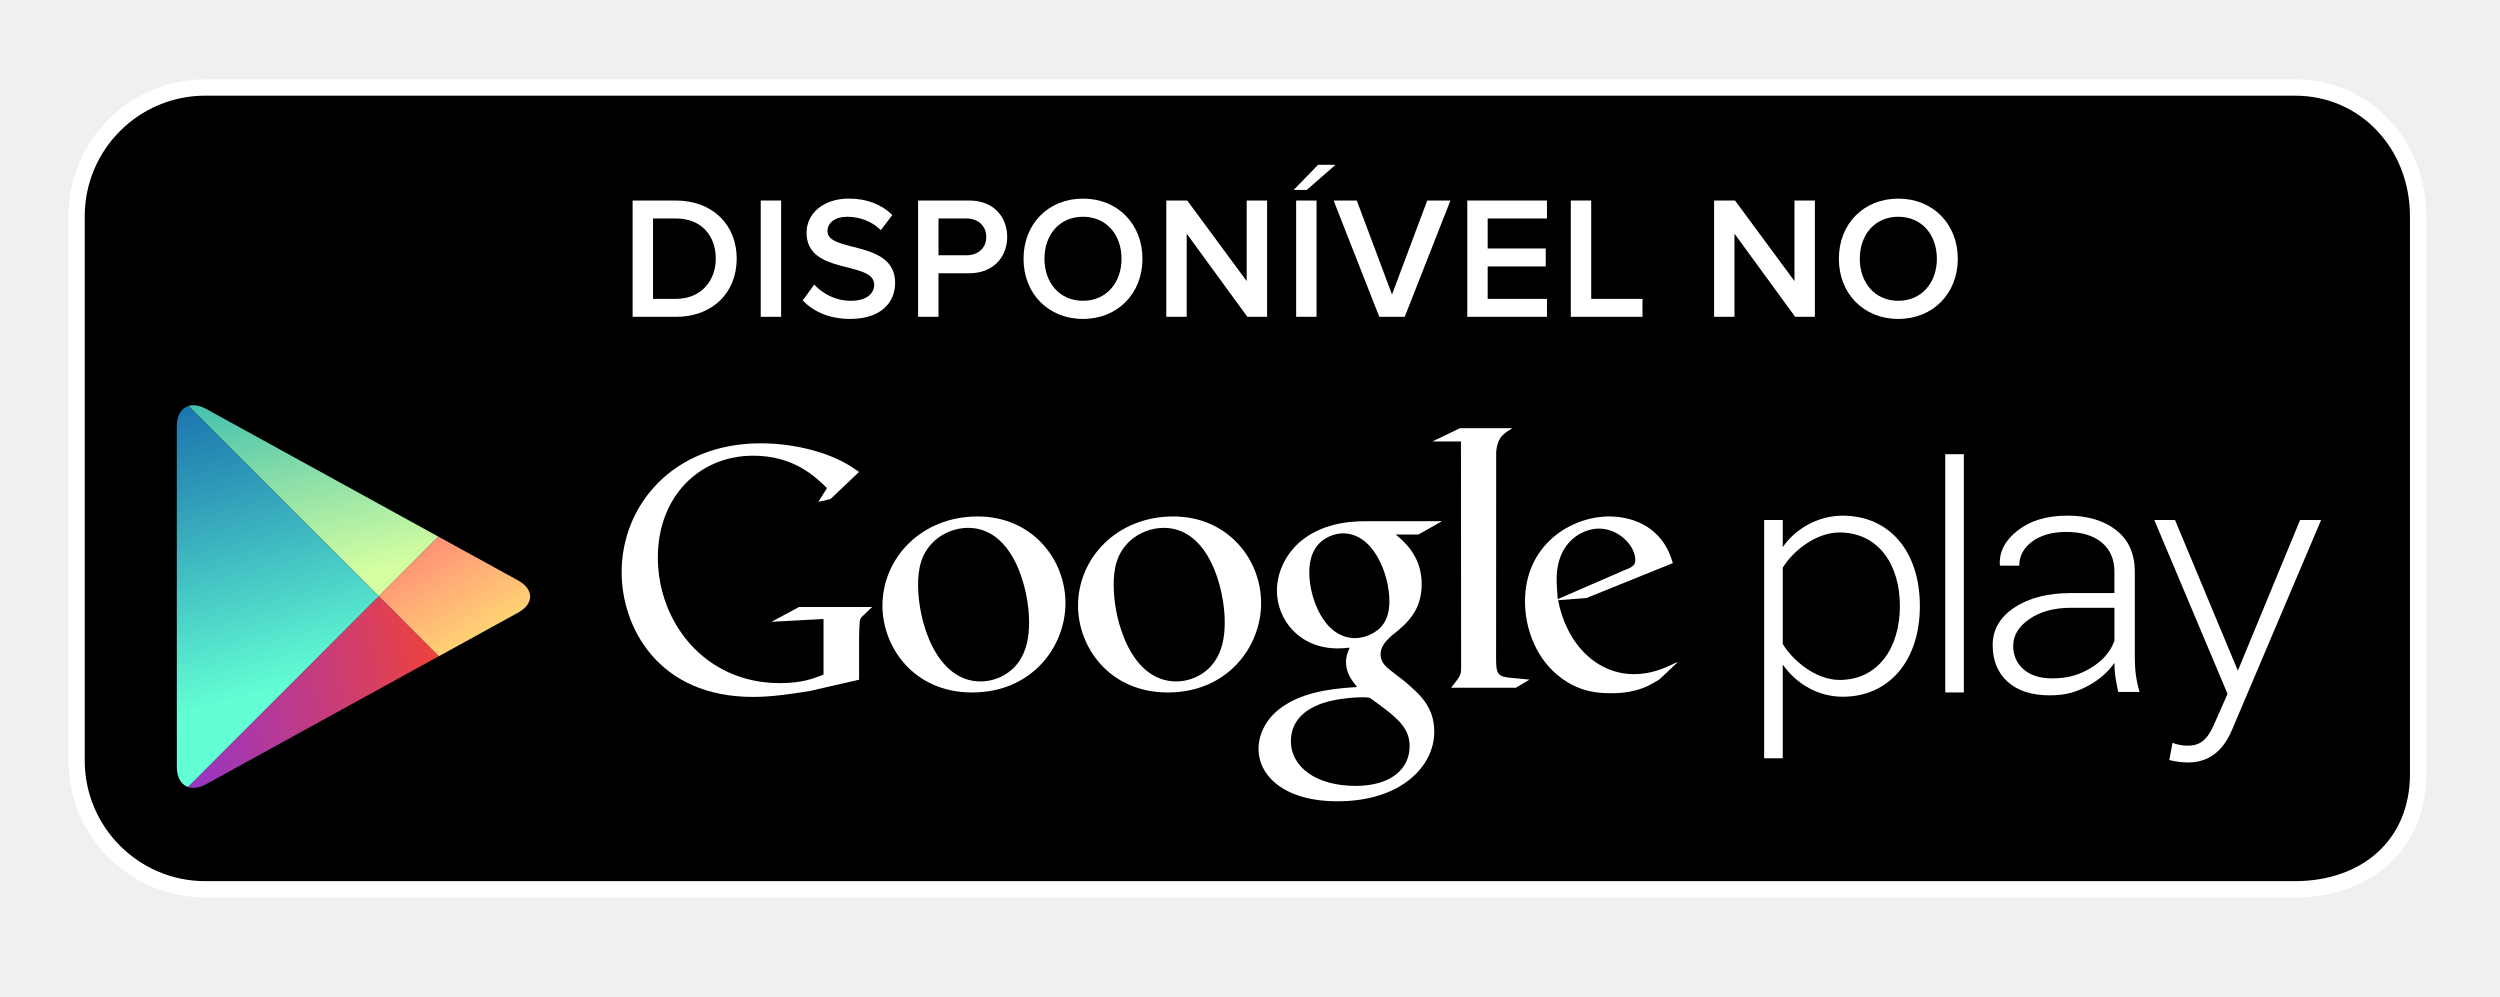
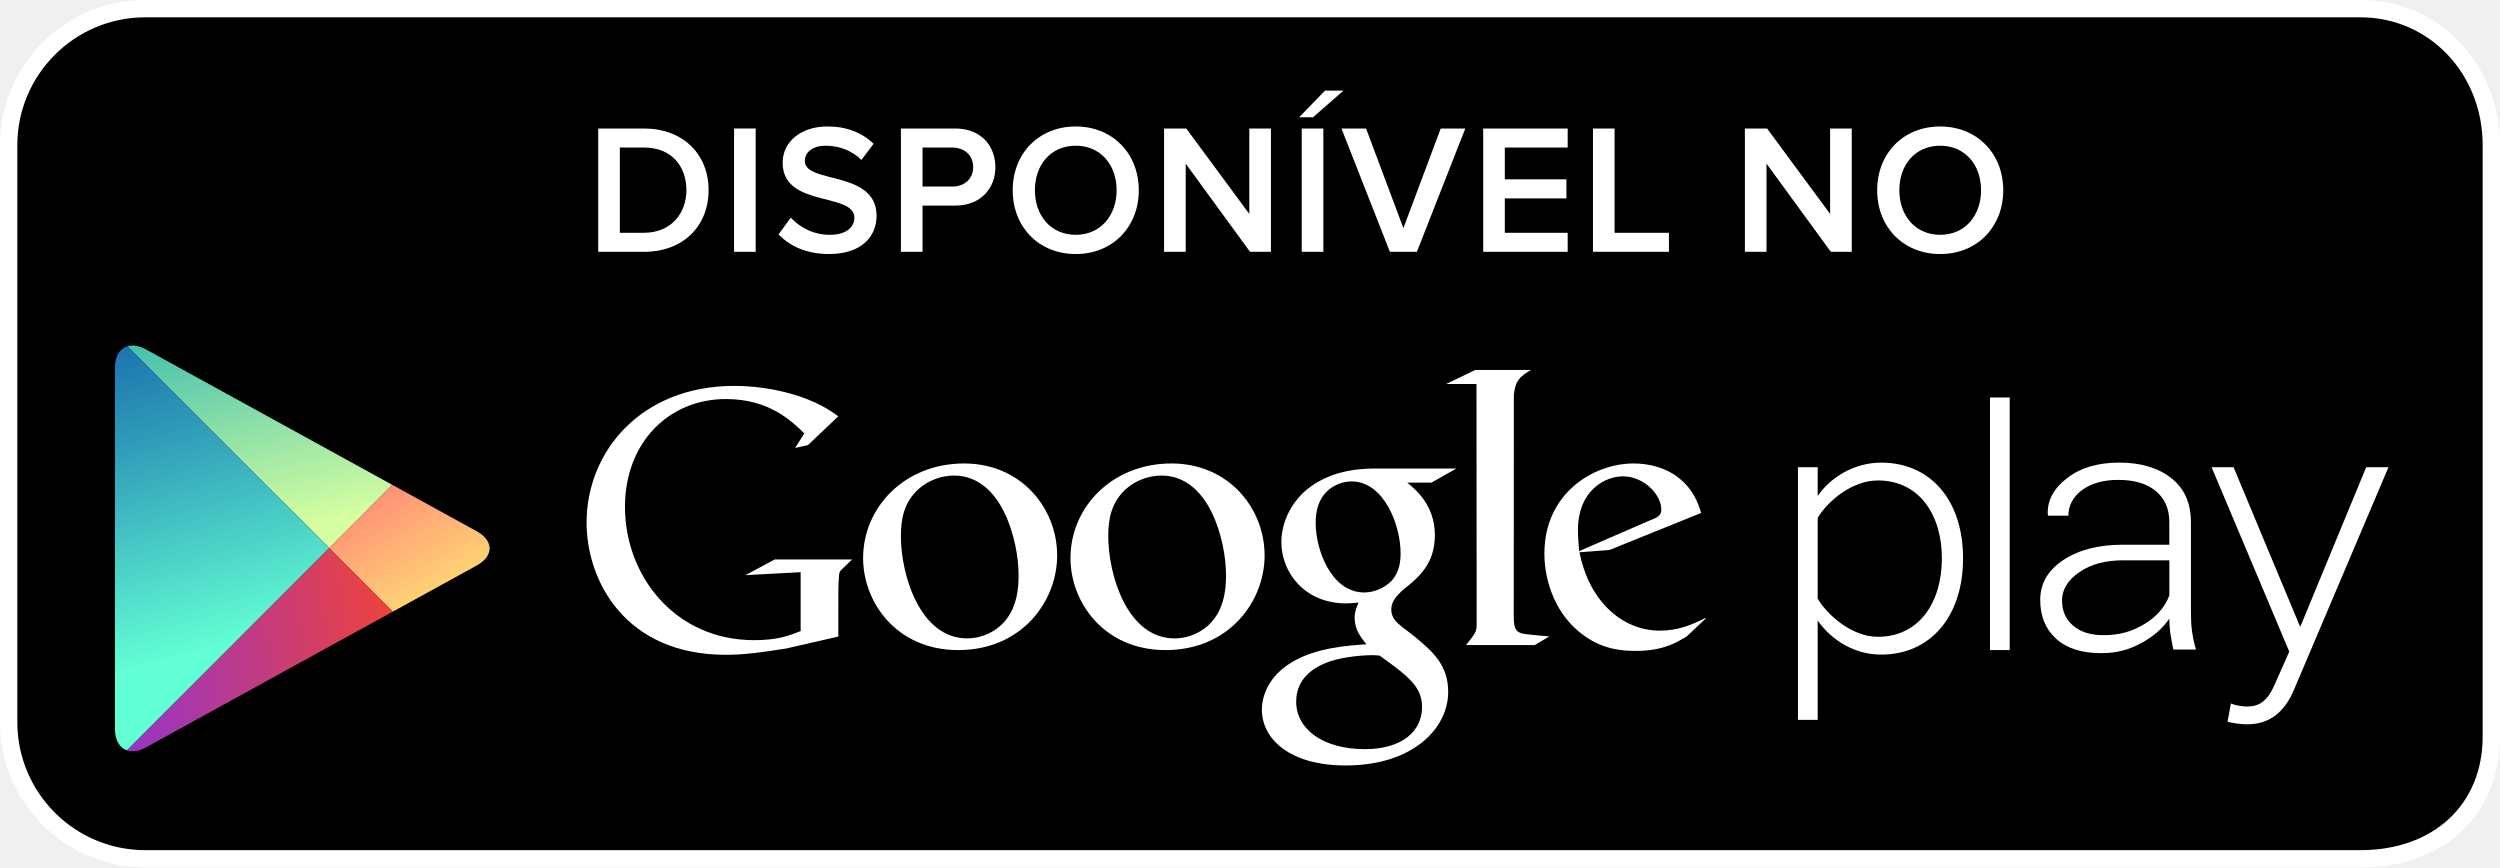
- <svg xmlns="http://www.w3.org/2000/svg" version="1.1" id="SemiBold" x="0px" y="0px" width="229.5px" height="91.5px" viewBox="0 0 229.5 91.5" enable-background="new 0 0 229.5 91.5" xml:space="preserve">
-   <path stroke="#FFFFFF" stroke-width="1.5" stroke-miterlimit="10" d="M221.985,71.05c0,6.53-4.797,10.59-11.322,10.59H18.849  c-6.528,0-11.821-5.297-11.821-11.827V19.856c0-6.529,5.293-11.824,11.821-11.824h191.814c6.525,0,11.322,5.295,11.322,11.824V71.05  z" />
+ <svg xmlns="http://www.w3.org/2000/svg" version="1.1" id="SemiBold" x="0px" y="0px" width="216.457px" height="75.108px" viewBox="0 0 216.457 75.108" enable-background="new 0 0 216.457 75.108" xml:space="preserve">
+   <g>
+     <path d="M215.707,63.768c0,6.53-4.797,10.591-11.322,10.591H12.571c-6.528,0-11.821-5.298-11.821-11.828V12.574   C0.75,6.045,6.043,0.75,12.571,0.75h191.813c6.525,0,11.322,5.295,11.322,11.824V63.768z" />
+     <path fill="#FFFFFF" d="M204.385,75.108H12.571C5.64,75.108,0,69.466,0,62.53V12.574C0,5.641,5.64,0,12.571,0h191.813   c6.77,0,12.072,5.523,12.072,12.574v51.194C216.457,70.551,211.605,75.108,204.385,75.108z M12.571,1.5   C6.467,1.5,1.5,6.468,1.5,12.574V62.53c0,6.108,4.967,11.078,11.071,11.078h191.813c6.324,0,10.572-3.955,10.572-9.841V12.574   c0-6.209-4.645-11.074-10.572-11.074H12.571z" />
+   </g>
  <g>
    <g>
-       <path fill="#FFFFFF" d="M153.929,60.867l-1.614,1.522c-0.372,0.205-0.743,0.443-1.113,0.612c-1.121,0.509-2.261,0.637-3.274,0.637    c-1.078,0-2.768-0.069-4.491-1.316c-2.396-1.688-3.442-4.587-3.442-7.114c0-5.232,4.259-7.798,7.732-7.798    c1.215,0,2.462,0.304,3.476,0.945c1.686,1.114,2.122,2.563,2.364,3.34l-7.934,3.205l-2.598,0.202    c0.841,4.289,3.743,6.784,6.95,6.784c1.602,0,2.791-0.522,3.882-1.062C153.866,60.825,154.085,60.711,153.929,60.867z     M149.143,52.334c0.645-0.234,0.979-0.437,0.979-0.906c0-1.348-1.525-2.904-3.345-2.904c-1.349,0-3.879,1.05-3.879,4.695    c0,0.569,0.067,1.175,0.102,1.781L149.143,52.334z" />
-       <path fill="#FFFFFF" d="M137.342,60.605c0,1.312,0.234,1.516,1.343,1.618c0.578,0.068,1.154,0.099,1.725,0.166l-1.248,0.743    h-5.947c0.78-1.012,0.914-1.112,0.914-1.787v-0.753l-0.013-20.063h-2.626l2.527-1.218h4.826c-1.046,0.605-1.358,0.975-1.493,2.155    L137.342,60.605z" />
-       <path fill="#FFFFFF" d="M128.119,49.066c0.774,0.637,2.392,1.988,2.392,4.553c0,2.499-1.409,3.677-2.83,4.792    c-0.436,0.438-0.945,0.915-0.945,1.651c0,0.746,0.51,1.151,0.877,1.453l1.219,0.941c1.482,1.251,2.833,2.398,2.833,4.728    c0,3.175-3.072,6.375-8.877,6.375c-4.89,0-7.254-2.328-7.254-4.825c0-1.216,0.604-2.937,2.601-4.115    c2.092-1.279,4.927-1.45,6.444-1.55c-0.474-0.612-1.015-1.253-1.015-2.299c0-0.572,0.172-0.913,0.338-1.315    c-0.369,0.035-0.741,0.071-1.079,0.071c-3.579,0-5.603-2.67-5.603-5.302c0-1.552,0.708-3.273,2.162-4.521    c1.924-1.584,4.218-1.857,6.041-1.857h6.954l-2.162,1.221H128.119z M125.728,64.047c-0.276-0.036-0.442-0.036-0.776-0.036    c-0.306,0-2.129,0.066-3.541,0.54c-0.747,0.273-2.906,1.08-2.906,3.478c0,2.392,2.331,4.116,5.938,4.116    c3.239,0,4.96-1.553,4.96-3.644C129.401,66.78,128.288,65.872,125.728,64.047z M126.698,57.635    c0.78-0.778,0.848-1.854,0.848-2.466c0-2.427-1.447-6.207-4.252-6.207c-0.875,0-1.823,0.439-2.361,1.118    c-0.57,0.703-0.741,1.615-0.741,2.492c0,2.26,1.317,6.008,4.217,6.008C125.254,58.58,126.164,58.169,126.698,57.635z" />
-       <path fill="#FFFFFF" d="M107.197,63.569c-5.364,0-8.234-4.178-8.234-7.959c0-4.419,3.608-8.2,8.74-8.2    c4.961,0,8.068,3.884,8.068,7.962C115.771,59.354,112.7,63.569,107.197,63.569z M111.417,60.839    c0.816-1.08,1.014-2.428,1.014-3.742c0-2.972-1.416-8.64-5.601-8.64c-1.113,0-2.234,0.435-3.042,1.146    c-1.318,1.181-1.553,2.664-1.553,4.12c0,3.334,1.647,8.833,5.737,8.833C109.293,62.556,110.64,61.917,111.417,60.839z" />
-       <path fill="#FFFFFF" d="M89.238,63.569c-5.365,0-8.23-4.178-8.23-7.959c0-4.419,3.609-8.2,8.739-8.2    c4.958,0,8.062,3.884,8.062,7.962C97.809,59.354,94.742,63.569,89.238,63.569z M93.459,60.839c0.81-1.08,1.012-2.428,1.012-3.742    c0-2.972-1.42-8.64-5.601-8.64c-1.117,0-2.226,0.435-3.036,1.146c-1.32,1.181-1.554,2.664-1.554,4.12    c0,3.334,1.654,8.833,5.737,8.833C91.335,62.556,92.68,61.917,93.459,60.839z" />
-       <path fill="#FFFFFF" d="M78.863,62.398l-4.524,1.035c-1.833,0.289-3.479,0.544-5.222,0.544c-8.727,0-12.051-6.424-12.051-11.45    c0-6.14,4.711-11.831,12.778-11.831c1.707,0,3.35,0.251,4.846,0.658c2.371,0.667,3.479,1.487,4.173,1.969l-2.628,2.496    l-1.108,0.248l0.79-1.26c-1.07-1.045-3.037-2.974-6.77-2.974c-4.991,0-8.757,3.794-8.757,9.333c0,5.949,4.3,11.545,11.194,11.545    c2.026,0,3.069-0.407,4.016-0.787v-5.1l-4.776,0.257l2.532-1.36h6.703l-0.819,0.789c-0.222,0.188-0.251,0.252-0.313,0.504    c-0.033,0.288-0.063,1.204-0.063,1.526V62.398z" />
+       <path fill="#FFFFFF" d="M147.652,53.585l-1.615,1.521c-0.371,0.205-0.742,0.443-1.113,0.612c-1.121,0.509-2.26,0.638-3.273,0.638    c-1.078,0-2.768-0.07-4.49-1.316c-2.396-1.688-3.443-4.588-3.443-7.114c0-5.231,4.26-7.798,7.732-7.798    c1.215,0,2.463,0.304,3.477,0.945c1.686,1.113,2.121,2.562,2.363,3.34l-7.934,3.205l-2.598,0.201    c0.84,4.289,3.742,6.784,6.949,6.784c1.602,0,2.791-0.521,3.883-1.062C147.588,53.543,147.807,53.429,147.652,53.585z     M142.865,45.052c0.645-0.234,0.979-0.438,0.979-0.906c0-1.348-1.523-2.904-3.344-2.904c-1.35,0-3.879,1.051-3.879,4.695    c0,0.569,0.066,1.176,0.102,1.781L142.865,45.052z" />
+       <path fill="#FFFFFF" d="M131.064,53.323c0,1.312,0.234,1.516,1.344,1.617c0.578,0.068,1.152,0.1,1.725,0.166l-1.248,0.743h-5.947    c0.779-1.012,0.914-1.112,0.914-1.786V53.31l-0.014-20.063h-2.625l2.527-1.218h4.824c-1.045,0.605-1.357,0.975-1.492,2.155    L131.064,53.323z" />
+       <path fill="#FFFFFF" d="M121.842,41.784c0.773,0.637,2.393,1.988,2.393,4.553c0,2.499-1.41,3.677-2.83,4.792    c-0.438,0.438-0.945,0.915-0.945,1.651c0,0.746,0.51,1.15,0.877,1.453l1.219,0.94c1.482,1.251,2.832,2.397,2.832,4.728    c0,3.176-3.072,6.375-8.877,6.375c-4.889,0-7.253-2.328-7.253-4.824c0-1.217,0.604-2.938,2.601-4.115    c2.092-1.279,4.928-1.45,6.444-1.551c-0.473-0.611-1.014-1.252-1.014-2.299c0-0.571,0.172-0.912,0.338-1.314    c-0.369,0.035-0.742,0.07-1.08,0.07c-3.579,0-5.602-2.67-5.602-5.301c0-1.553,0.707-3.273,2.161-4.521    c1.925-1.584,4.218-1.857,6.041-1.857h6.955l-2.162,1.221H121.842L121.842,41.784z M119.451,56.765    c-0.277-0.036-0.443-0.036-0.777-0.036c-0.305,0-2.129,0.066-3.541,0.54c-0.747,0.273-2.906,1.08-2.906,3.479    c0,2.392,2.331,4.115,5.939,4.115c3.238,0,4.959-1.553,4.959-3.644C123.123,59.497,122.01,58.59,119.451,56.765z M120.42,50.353    c0.781-0.777,0.848-1.854,0.848-2.466c0-2.427-1.445-6.207-4.252-6.207c-0.875,0-1.823,0.438-2.36,1.118    c-0.57,0.703-0.742,1.615-0.742,2.492c0,2.26,1.317,6.008,4.217,6.008C118.977,51.298,119.887,50.887,120.42,50.353z" />
+       <path fill="#FFFFFF" d="M100.919,56.286c-5.364,0-8.234-4.178-8.234-7.959c0-4.418,3.608-8.199,8.74-8.199    c4.961,0,8.068,3.884,8.068,7.962C109.494,52.071,106.422,56.286,100.919,56.286z M105.139,53.557    c0.816-1.08,1.014-2.428,1.014-3.741c0-2.973-1.416-8.641-5.601-8.641c-1.113,0-2.234,0.436-3.042,1.146    c-1.318,1.181-1.553,2.664-1.553,4.119c0,3.334,1.647,8.834,5.737,8.834C103.015,55.274,104.362,54.635,105.139,53.557z" />
+       <path fill="#FFFFFF" d="M82.96,56.286c-5.365,0-8.23-4.178-8.23-7.959c0-4.418,3.609-8.199,8.739-8.199    c4.958,0,8.062,3.884,8.062,7.962C91.531,52.071,88.464,56.286,82.96,56.286z M87.181,53.557c0.81-1.08,1.012-2.428,1.012-3.741    c0-2.973-1.42-8.641-5.601-8.641c-1.117,0-2.226,0.436-3.036,1.146c-1.32,1.181-1.554,2.664-1.554,4.119    c0,3.334,1.654,8.834,5.737,8.834C85.057,55.274,86.402,54.635,87.181,53.557z" />
+       <path fill="#FFFFFF" d="M72.585,55.116l-4.524,1.035c-1.833,0.289-3.479,0.543-5.222,0.543c-8.727,0-12.051-6.424-12.051-11.449    c0-6.141,4.711-11.832,12.778-11.832c1.707,0,3.35,0.251,4.846,0.658c2.371,0.667,3.479,1.487,4.173,1.969l-2.628,2.496    l-1.108,0.248l0.79-1.26c-1.07-1.045-3.037-2.974-6.77-2.974c-4.991,0-8.757,3.794-8.757,9.333c0,5.949,4.3,11.545,11.194,11.545    c2.026,0,3.069-0.406,4.016-0.787v-5.1l-4.776,0.257l2.532-1.36h6.703l-0.819,0.789c-0.222,0.188-0.251,0.252-0.313,0.504    c-0.033,0.288-0.063,1.204-0.063,1.526L72.585,55.116L72.585,55.116z" />
    </g>
    <g>
-       <path fill="#FFFFFF" d="M163.656,61.011v8.596h-1.707V47.735h1.707v2.49c1.111-1.609,3.144-2.886,5.504-2.886    c4.232,0,7.084,3.211,7.084,8.294c0,5.049-2.852,8.327-7.084,8.327C166.932,63.961,164.937,62.812,163.656,61.011z M174.41,55.634    c0-3.831-1.997-6.753-5.538-6.753c-2.199,0-4.302,1.729-5.216,3.235v7.001c0.914,1.51,3.017,3.301,5.216,3.301    C172.413,62.418,174.41,59.471,174.41,55.634z" />
-       <path fill="#FFFFFF" d="M178.575,63.567V41.696h1.706v21.871H178.575z" />
-       <path fill="#FFFFFF" d="M199.436,68.192c0.364,0.162,0.987,0.263,1.383,0.263c1.044,0,1.771-0.427,2.424-1.936l1.245-2.82    l-6.725-15.964h1.904l5.769,13.834l5.712-13.834h1.931l-8.201,19.313c-0.851,1.99-2.189,2.947-4.029,2.947    c-0.552,0-1.279-0.099-1.706-0.229L199.436,68.192z" />
-       <path fill="#FFFFFF" d="M194.449,63.52c-0.114-0.549-0.2-1.032-0.263-1.437c-0.053-0.403-0.082-0.815-0.082-1.234    c-0.586,0.859-1.415,1.574-2.474,2.138c-1.06,0.566-2.066,0.845-3.448,0.845c-1.663,0-2.953-0.409-3.875-1.239    c-0.918-0.829-1.38-1.952-1.38-3.373c0-1.419,0.669-2.571,2.003-3.452c1.334-0.885,3.059-1.324,5.192-1.324h3.981v-1.968    c0-1.133-0.387-2.023-1.157-2.67c-0.774-0.646-1.86-0.974-3.269-0.974c-1.287,0-2.331,0.299-3.126,0.881    c-0.788,0.594-1.185,1.33-1.185,2.217h-1.747l-0.036-0.085c-0.063-1.195,0.484-2.245,1.647-3.15    c1.157-0.905,2.675-1.36,4.542-1.36c1.86,0,3.366,0.448,4.502,1.342c1.134,0.885,1.703,2.164,1.703,3.836v7.811    c0,0.561,0.026,1.103,0.097,1.631c0.072,0.529,0.187,1.057,0.34,1.567H194.449z M188.392,62.276c1.45,0,2.492-0.324,3.558-0.965    c1.058-0.638,1.777-1.469,2.155-2.475v-3.04h-4c-1.528,0-2.793,0.338-3.788,1.021c-0.997,0.68-1.503,1.503-1.503,2.46    c0,0.902,0.32,1.625,0.957,2.172C186.408,62.002,187.28,62.276,188.392,62.276z" />
+       <path fill="#FFFFFF" d="M157.379,53.729v8.597h-1.707V40.452h1.707v2.49c1.111-1.608,3.143-2.886,5.504-2.886    c4.232,0,7.084,3.211,7.084,8.294c0,5.049-2.852,8.327-7.084,8.327C160.654,56.679,158.66,55.53,157.379,53.729z M168.133,48.352    c0-3.831-1.998-6.753-5.539-6.753c-2.199,0-4.301,1.729-5.215,3.235v7.001c0.914,1.51,3.016,3.301,5.215,3.301    C166.135,55.136,168.133,52.188,168.133,48.352z" />
+       <path fill="#FFFFFF" d="M172.297,56.284V34.414h1.707v21.871H172.297z" />
+       <path fill="#FFFFFF" d="M193.158,60.909c0.363,0.162,0.986,0.264,1.383,0.264c1.045,0,1.771-0.428,2.424-1.936l1.246-2.82    l-6.725-15.965h1.902l5.77,13.834l5.713-13.834h1.93L198.6,59.766c-0.85,1.99-2.188,2.947-4.027,2.947    c-0.553,0-1.279-0.099-1.707-0.229L193.158,60.909z" />
+       <path fill="#FFFFFF" d="M188.172,56.237c-0.115-0.549-0.201-1.031-0.264-1.437c-0.053-0.403-0.082-0.815-0.082-1.233    c-0.586,0.858-1.414,1.573-2.475,2.137c-1.059,0.566-2.064,0.846-3.447,0.846c-1.662,0-2.953-0.409-3.875-1.239    c-0.918-0.829-1.381-1.952-1.381-3.372s0.67-2.572,2.004-3.453c1.334-0.885,3.059-1.324,5.191-1.324h3.982v-1.967    c0-1.134-0.389-2.023-1.158-2.67c-0.773-0.646-1.859-0.975-3.268-0.975c-1.287,0-2.332,0.299-3.127,0.881    c-0.787,0.594-1.186,1.33-1.186,2.217h-1.746l-0.037-0.084c-0.062-1.195,0.484-2.246,1.648-3.15    c1.156-0.905,2.674-1.36,4.541-1.36c1.859,0,3.367,0.448,4.502,1.342c1.135,0.886,1.703,2.164,1.703,3.837v7.811    c0,0.561,0.025,1.103,0.098,1.631c0.072,0.529,0.188,1.057,0.34,1.566h-1.965V56.237z M182.115,54.993    c1.449,0,2.49-0.323,3.557-0.965c1.059-0.638,1.777-1.469,2.156-2.475v-3.04h-4c-1.529,0-2.793,0.338-3.789,1.021    c-0.996,0.681-1.502,1.504-1.502,2.461c0,0.902,0.318,1.625,0.957,2.172C180.131,54.72,181.002,54.993,182.115,54.993z" />
    </g>
  </g>
  <g>
-     <polygon fill="none" points="34.776,54.742 40.252,49.266 40.25,49.266 34.776,54.742 17.299,37.267 17.298,37.267 34.776,54.745    17.271,72.251 17.271,72.251 34.776,54.745 40.276,60.245 40.279,60.245  " />
-     <linearGradient id="SVGID_1_" gradientUnits="userSpaceOnUse" x1="519.573" y1="-432.998" x2="496.496" y2="-447.44" gradientTransform="matrix(0.7071 0.7071 -0.7071 0.7071 -642.4706 -7.8795)">
+     <polygon fill="none" points="28.498,47.46 33.974,41.983 33.972,41.983 28.498,47.46 11.021,29.985 11.02,29.985 28.498,47.463    10.993,64.969 10.993,64.969 28.498,47.463 33.998,52.963 34.001,52.963  " />
+     <linearGradient id="SVGID_1_" gradientUnits="userSpaceOnUse" x1="879.429" y1="495.527" x2="856.352" y2="509.97" gradientTransform="matrix(0.7071 0.7071 0.7071 -0.7071 -947.4174 -225.4017)">
      <stop offset="0" style="stop-color:#D6FFA1" />
      <stop offset="0.326" style="stop-color:#93E2A7" />
      <stop offset="1" style="stop-color:#00A3B5" />
    </linearGradient>
-     <path fill="url(#SVGID_1_)" d="M40.25,49.266L18.914,37.534c-0.604-0.331-1.163-0.408-1.615-0.268l17.478,17.476L40.25,49.266z" />
-     <linearGradient id="SVGID_2_" gradientUnits="userSpaceOnUse" x1="506.158" y1="-445.334" x2="536.076" y2="-437.514" gradientTransform="matrix(0.7071 0.7071 -0.7071 0.7071 -642.4706 -7.8795)">
+     <path fill="url(#SVGID_1_)" d="M33.972,41.983L12.636,30.252c-0.604-0.331-1.163-0.408-1.615-0.268L28.499,47.46L33.972,41.983z" />
+     <linearGradient id="SVGID_2_" gradientUnits="userSpaceOnUse" x1="866.01" y1="507.865" x2="895.934" y2="500.043" gradientTransform="matrix(0.7071 0.7071 0.7071 -0.7071 -947.4174 -225.4017)">
      <stop offset="0" style="stop-color:#FF177B" />
      <stop offset="0.672" style="stop-color:#FFA976" />
      <stop offset="1" style="stop-color:#FFEC73" />
    </linearGradient>
-     <path fill="url(#SVGID_2_)" d="M40.279,60.245l7.283-4.005c1.477-0.815,1.477-2.142,0-2.954l-7.311-4.02l-5.476,5.476   L40.279,60.245z" />
-     <linearGradient id="SVGID_3_" gradientUnits="userSpaceOnUse" x1="522.857" y1="-422.044" x2="490.413" y2="-441.133" gradientTransform="matrix(0.7071 0.7071 -0.7071 0.7071 -642.4706 -7.8795)">
+     <path fill="url(#SVGID_2_)" d="M34.001,52.963l7.283-4.005c1.477-0.815,1.477-2.143,0-2.954l-7.311-4.021l-5.476,5.477   L34.001,52.963z" />
+     <linearGradient id="SVGID_3_" gradientUnits="userSpaceOnUse" x1="882.713" y1="484.574" x2="850.268" y2="503.663" gradientTransform="matrix(0.7071 0.7071 0.7071 -0.7071 -947.4174 -225.4017)">
      <stop offset="0" style="stop-color:#63FFD4" />
      <stop offset="0.485" style="stop-color:#32A0BA" />
      <stop offset="0.835" style="stop-color:#1262A9" />
      <stop offset="1" style="stop-color:#064AA2" />
    </linearGradient>
-     <path fill="url(#SVGID_3_)" d="M17.298,37.267c-0.649,0.203-1.069,0.86-1.069,1.854l0.004,31.284c0,0.982,0.407,1.63,1.038,1.846   l17.506-17.506L17.298,37.267z" />
-     <linearGradient id="SVGID_4_" gradientUnits="userSpaceOnUse" x1="534.637" y1="-437.199" x2="514.66" y2="-410.881" gradientTransform="matrix(0.7071 0.7071 -0.7071 0.7071 -642.4706 -7.8795)">
+     <path fill="url(#SVGID_3_)" d="M11.02,29.985c-0.649,0.203-1.069,0.86-1.069,1.854l0.004,31.283c0,0.982,0.407,1.631,1.038,1.847   l17.506-17.506L11.02,29.985z" />
+     <linearGradient id="SVGID_4_" gradientUnits="userSpaceOnUse" x1="894.492" y1="499.728" x2="874.515" y2="473.41" gradientTransform="matrix(0.7071 0.7071 0.7071 -0.7071 -947.4174 -225.4017)">
      <stop offset="0" style="stop-color:#FF4521" />
      <stop offset="0.341" style="stop-color:#D43E65" />
      <stop offset="0.793" style="stop-color:#9F36B9" />
      <stop offset="1" style="stop-color:#8A33DB" />
    </linearGradient>
-     <path fill="url(#SVGID_4_)" d="M17.271,72.251c0.454,0.154,1.024,0.082,1.643-0.258l21.363-11.748l-5.5-5.5L17.271,72.251z" />
+     <path fill="url(#SVGID_4_)" d="M10.993,64.969c0.454,0.153,1.024,0.082,1.643-0.258l21.363-11.748l-5.5-5.5L10.993,64.969z" />
  </g>
  <g>
    <g>
-       <path fill="#FFFFFF" d="M58.074,29.085V18.408h3.97c3.345,0,5.586,2.209,5.586,5.331c0,3.152-2.241,5.346-5.57,5.346H58.074z     M65.709,23.739c0-2.049-1.28-3.682-3.649-3.682h-2.113v7.379h2.098C64.364,27.437,65.709,25.771,65.709,23.739z" />
-       <path fill="#FFFFFF" d="M69.835,29.085V18.408h1.872v10.677H69.835z" />
-       <path fill="#FFFFFF" d="M73.689,27.58l1.057-1.456c0.72,0.784,1.889,1.488,3.377,1.488c1.537,0,2.129-0.752,2.129-1.473    c0-2.241-6.21-0.849-6.21-4.77c0-1.777,1.536-3.138,3.889-3.138c1.649,0,3.01,0.544,3.986,1.505L80.86,21.13    c-0.849-0.849-1.984-1.232-3.105-1.232c-1.088,0-1.793,0.544-1.793,1.328c0,2.001,6.211,0.769,6.211,4.738    c0,1.776-1.265,3.313-4.13,3.313C76.074,29.277,74.649,28.572,73.689,27.58z" />
-       <path fill="#FFFFFF" d="M84.282,29.085V18.408h4.706c2.24,0,3.473,1.521,3.473,3.346c0,1.809-1.248,3.329-3.473,3.329h-2.834    v4.002H84.282z M90.54,21.754c0-1.024-0.752-1.696-1.809-1.696h-2.577v3.377h2.577C89.788,23.435,90.54,22.763,90.54,21.754z" />
-       <path fill="#FFFFFF" d="M93.961,23.755c0-3.186,2.257-5.522,5.459-5.522c3.185,0,5.458,2.337,5.458,5.522    s-2.273,5.522-5.458,5.522C96.218,29.277,93.961,26.94,93.961,23.755z M102.957,23.755c0-2.209-1.393-3.857-3.537-3.857    c-2.161,0-3.538,1.648-3.538,3.857c0,2.192,1.377,3.857,3.538,3.857C101.564,27.612,102.957,25.947,102.957,23.755z" />
-       <path fill="#FFFFFF" d="M114.509,29.085l-5.57-7.635v7.635h-1.872V18.408h1.921l5.458,7.396v-7.396h1.873v10.677H114.509z" />
-       <path fill="#FFFFFF" d="M119.963,17.433h-1.201l2.241-2.306h1.601L119.963,17.433z M118.986,29.085V18.408h1.872v10.677H118.986z" />
-       <path fill="#FFFFFF" d="M126.618,29.085l-4.193-10.677h2.129l3.233,8.628l3.233-8.628h2.129l-4.194,10.677H126.618z" />
-       <path fill="#FFFFFF" d="M134.697,29.085V18.408h7.314v1.649h-5.442v2.753h5.331v1.648h-5.331v2.978h5.442v1.648H134.697z" />
-       <path fill="#FFFFFF" d="M144.201,29.085V18.408h1.872v9.028h4.706v1.648H144.201z" />
-       <path fill="#FFFFFF" d="M164.796,29.085l-5.57-7.635v7.635h-1.872V18.408h1.921l5.458,7.396v-7.396h1.873v10.677H164.796z" />
-       <path fill="#FFFFFF" d="M168.808,23.755c0-3.186,2.257-5.522,5.459-5.522c3.185,0,5.458,2.337,5.458,5.522    s-2.273,5.522-5.458,5.522C171.064,29.277,168.808,26.94,168.808,23.755z M177.804,23.755c0-2.209-1.393-3.857-3.537-3.857    c-2.161,0-3.538,1.648-3.538,3.857c0,2.192,1.377,3.857,3.538,3.857C176.411,27.612,177.804,25.947,177.804,23.755z" />
+       <path fill="#FFFFFF" d="M51.796,21.803V11.126h3.97c3.345,0,5.586,2.209,5.586,5.331c0,3.152-2.241,5.346-5.57,5.346H51.796z     M59.431,16.457c0-2.049-1.28-3.682-3.649-3.682h-2.113v7.379h2.098C58.086,20.155,59.431,18.489,59.431,16.457z" />
+       <path fill="#FFFFFF" d="M63.557,21.803V11.126h1.872v10.677H63.557z" />
+       <path fill="#FFFFFF" d="M67.411,20.298l1.057-1.456c0.72,0.784,1.889,1.488,3.377,1.488c1.537,0,2.129-0.752,2.129-1.473    c0-2.241-6.21-0.849-6.21-4.77c0-1.777,1.536-3.138,3.889-3.138c1.649,0,3.01,0.544,3.986,1.505l-1.057,1.394    c-0.849-0.849-1.984-1.232-3.105-1.232c-1.088,0-1.793,0.544-1.793,1.328c0,2.001,6.211,0.769,6.211,4.738    c0,1.776-1.265,3.313-4.13,3.313C69.796,21.995,68.371,21.29,67.411,20.298z" />
+       <path fill="#FFFFFF" d="M78.004,21.803V11.126h4.706c2.24,0,3.473,1.521,3.473,3.346c0,1.809-1.248,3.329-3.473,3.329h-2.834    v4.002H78.004z M84.262,14.472c0-1.024-0.752-1.696-1.809-1.696h-2.577v3.377h2.577C83.51,16.153,84.262,15.481,84.262,14.472z" />
+       <path fill="#FFFFFF" d="M87.683,16.473c0-3.186,2.257-5.522,5.459-5.522c3.185,0,5.458,2.337,5.458,5.522    s-2.273,5.522-5.458,5.522C89.94,21.995,87.683,19.658,87.683,16.473z M96.679,16.473c0-2.209-1.393-3.857-3.537-3.857    c-2.161,0-3.538,1.648-3.538,3.857c0,2.192,1.377,3.857,3.538,3.857C95.286,20.33,96.679,18.665,96.679,16.473z" />
+       <path fill="#FFFFFF" d="M108.231,21.803l-5.57-7.635v7.635h-1.872V11.126h1.921l5.458,7.396v-7.396h1.873v10.677H108.231z" />
+       <path fill="#FFFFFF" d="M113.685,10.151h-1.201l2.241-2.306h1.601L113.685,10.151z M112.708,21.803V11.126h1.871v10.677H112.708z" />
+       <path fill="#FFFFFF" d="M120.34,21.803l-4.193-10.677h2.131l3.232,8.628l3.232-8.628h2.129l-4.193,10.677H120.34z" />
+       <path fill="#FFFFFF" d="M128.42,21.803V11.126h7.314v1.649h-5.443v2.753h5.332v1.648h-5.332v2.978h5.443v1.648L128.42,21.803    L128.42,21.803z" />
+       <path fill="#FFFFFF" d="M137.924,21.803V11.126h1.871v9.028h4.707v1.648L137.924,21.803L137.924,21.803z" />
+       <path fill="#FFFFFF" d="M158.518,21.803l-5.568-7.635v7.635h-1.873V11.126h1.922l5.457,7.396v-7.396h1.873v10.677H158.518z" />
+       <path fill="#FFFFFF" d="M162.531,16.473c0-3.186,2.256-5.522,5.459-5.522c3.184,0,5.457,2.337,5.457,5.522    s-2.273,5.522-5.457,5.522C164.787,21.995,162.531,19.658,162.531,16.473z M171.527,16.473c0-2.209-1.395-3.857-3.537-3.857    c-2.162,0-3.539,1.648-3.539,3.857c0,2.192,1.377,3.857,3.539,3.857C170.133,20.33,171.527,18.665,171.527,16.473z" />
    </g>
  </g>
</svg>
